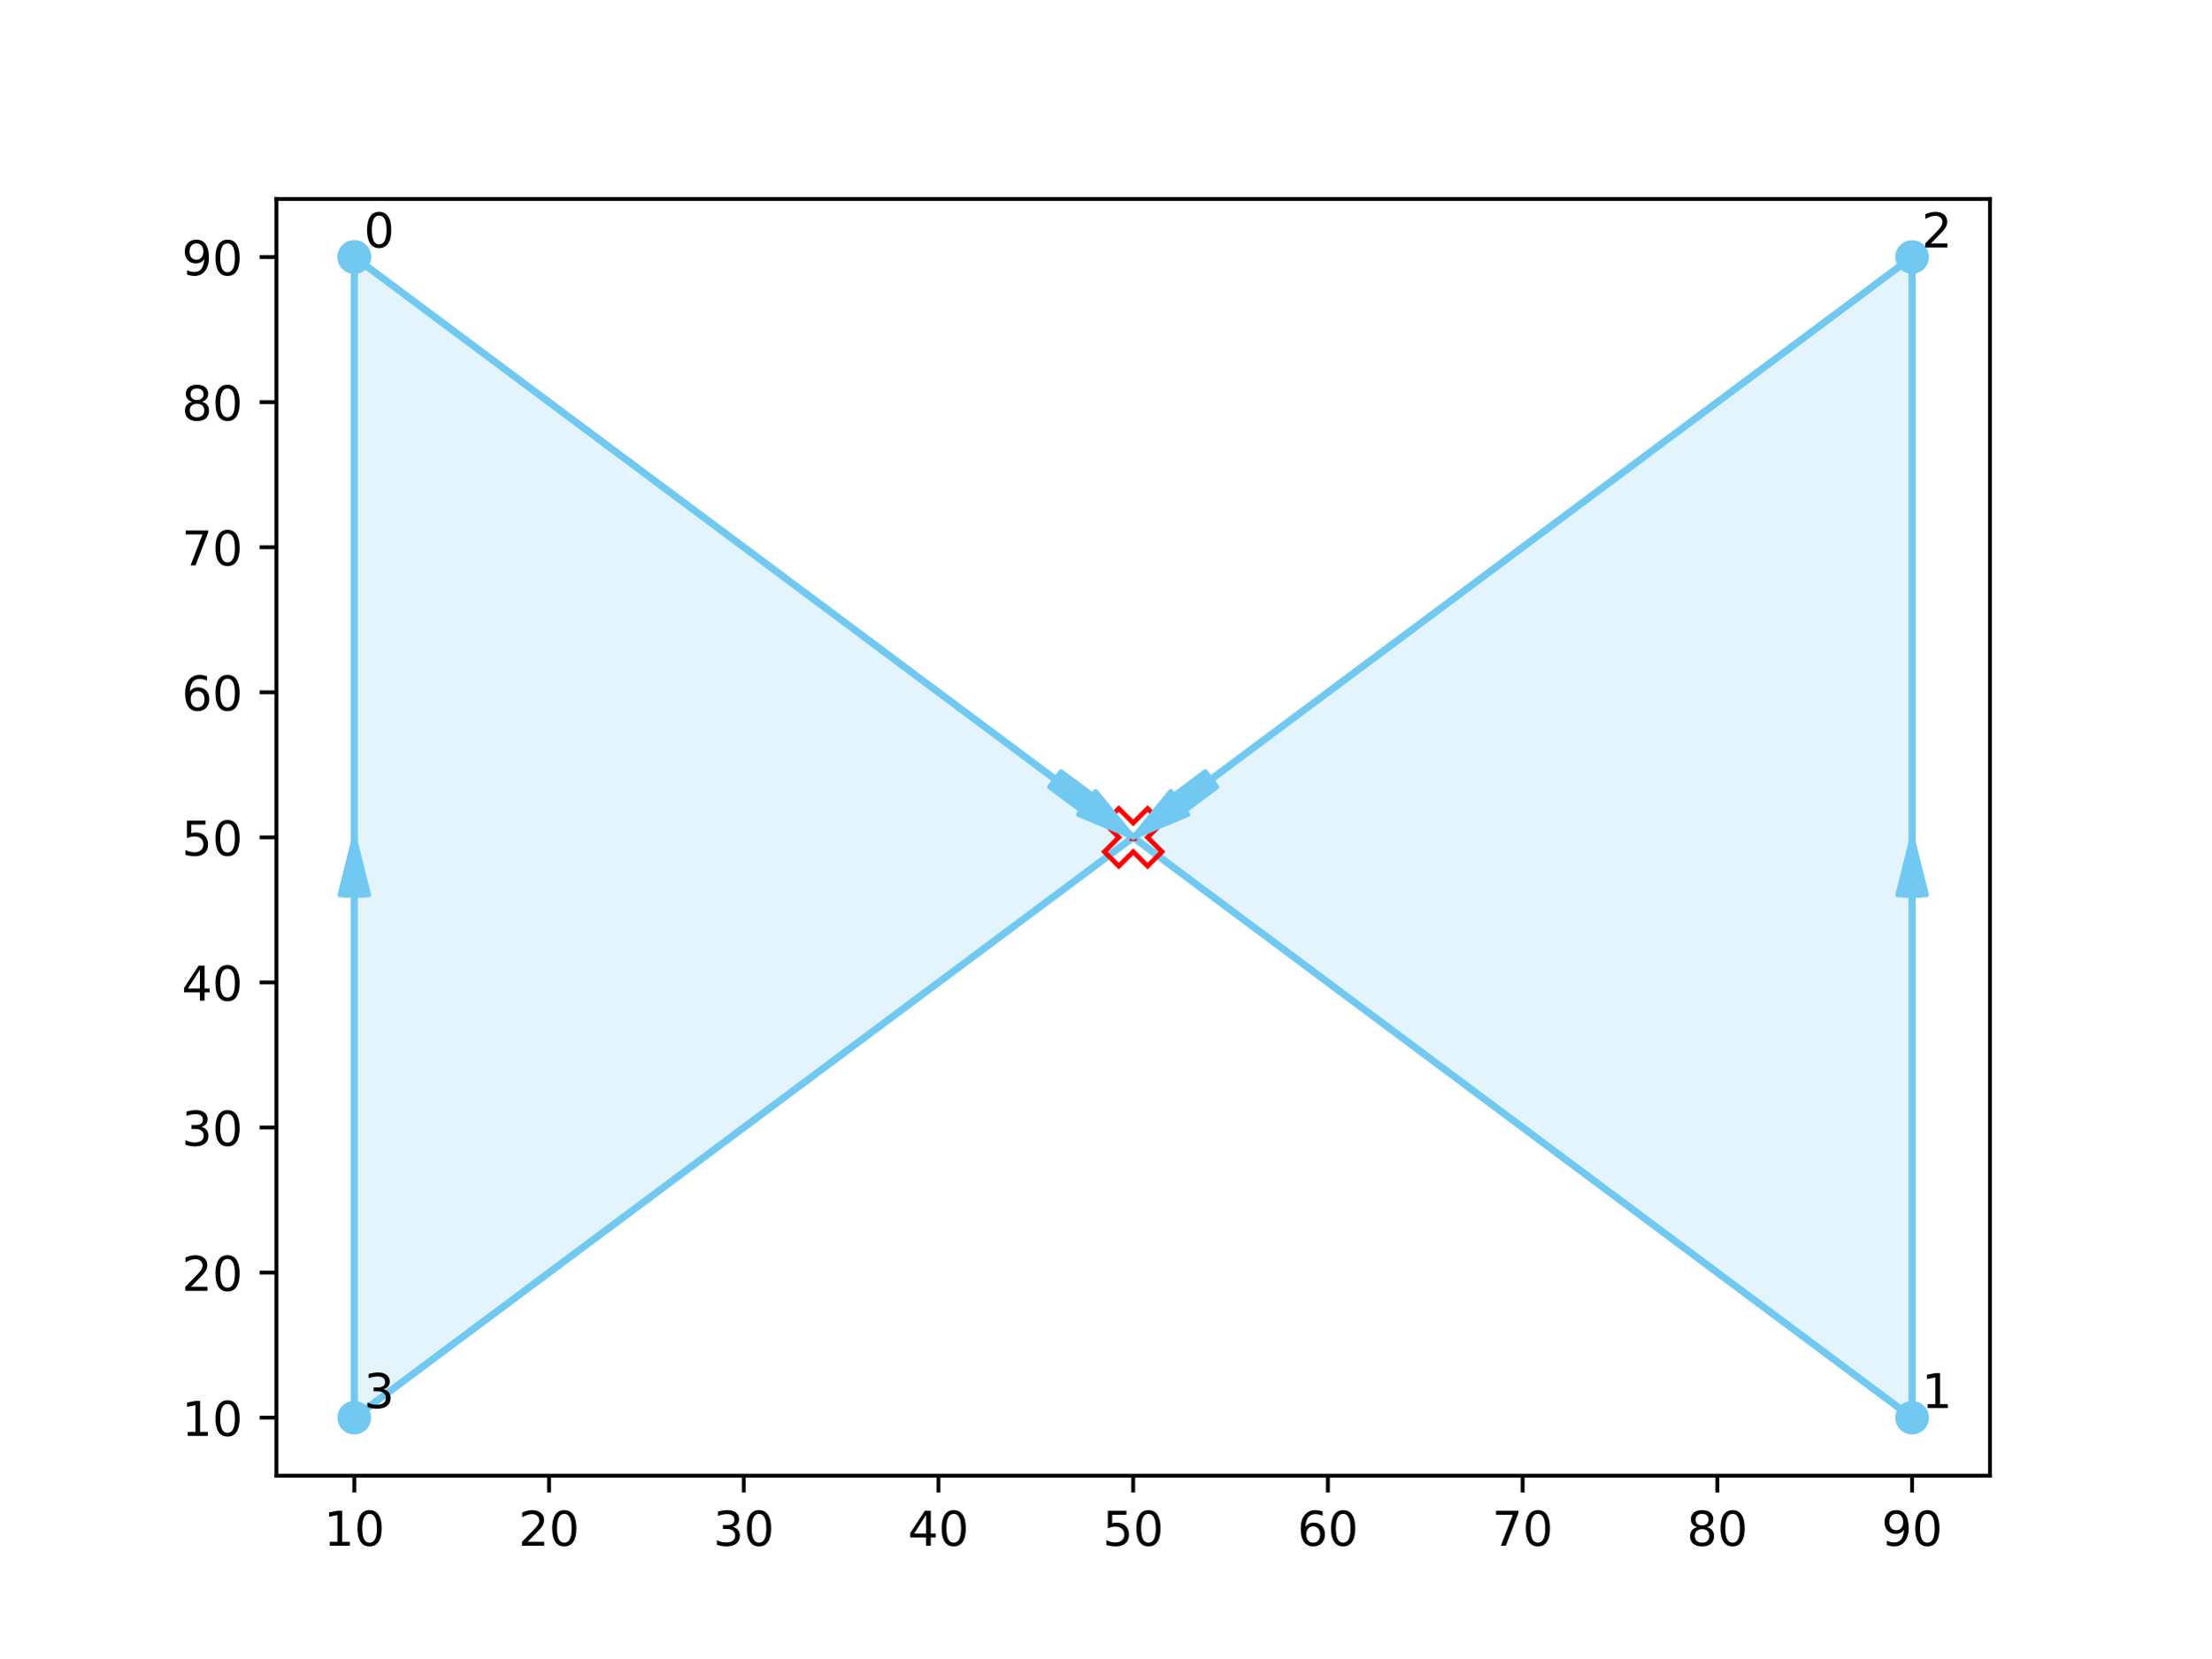
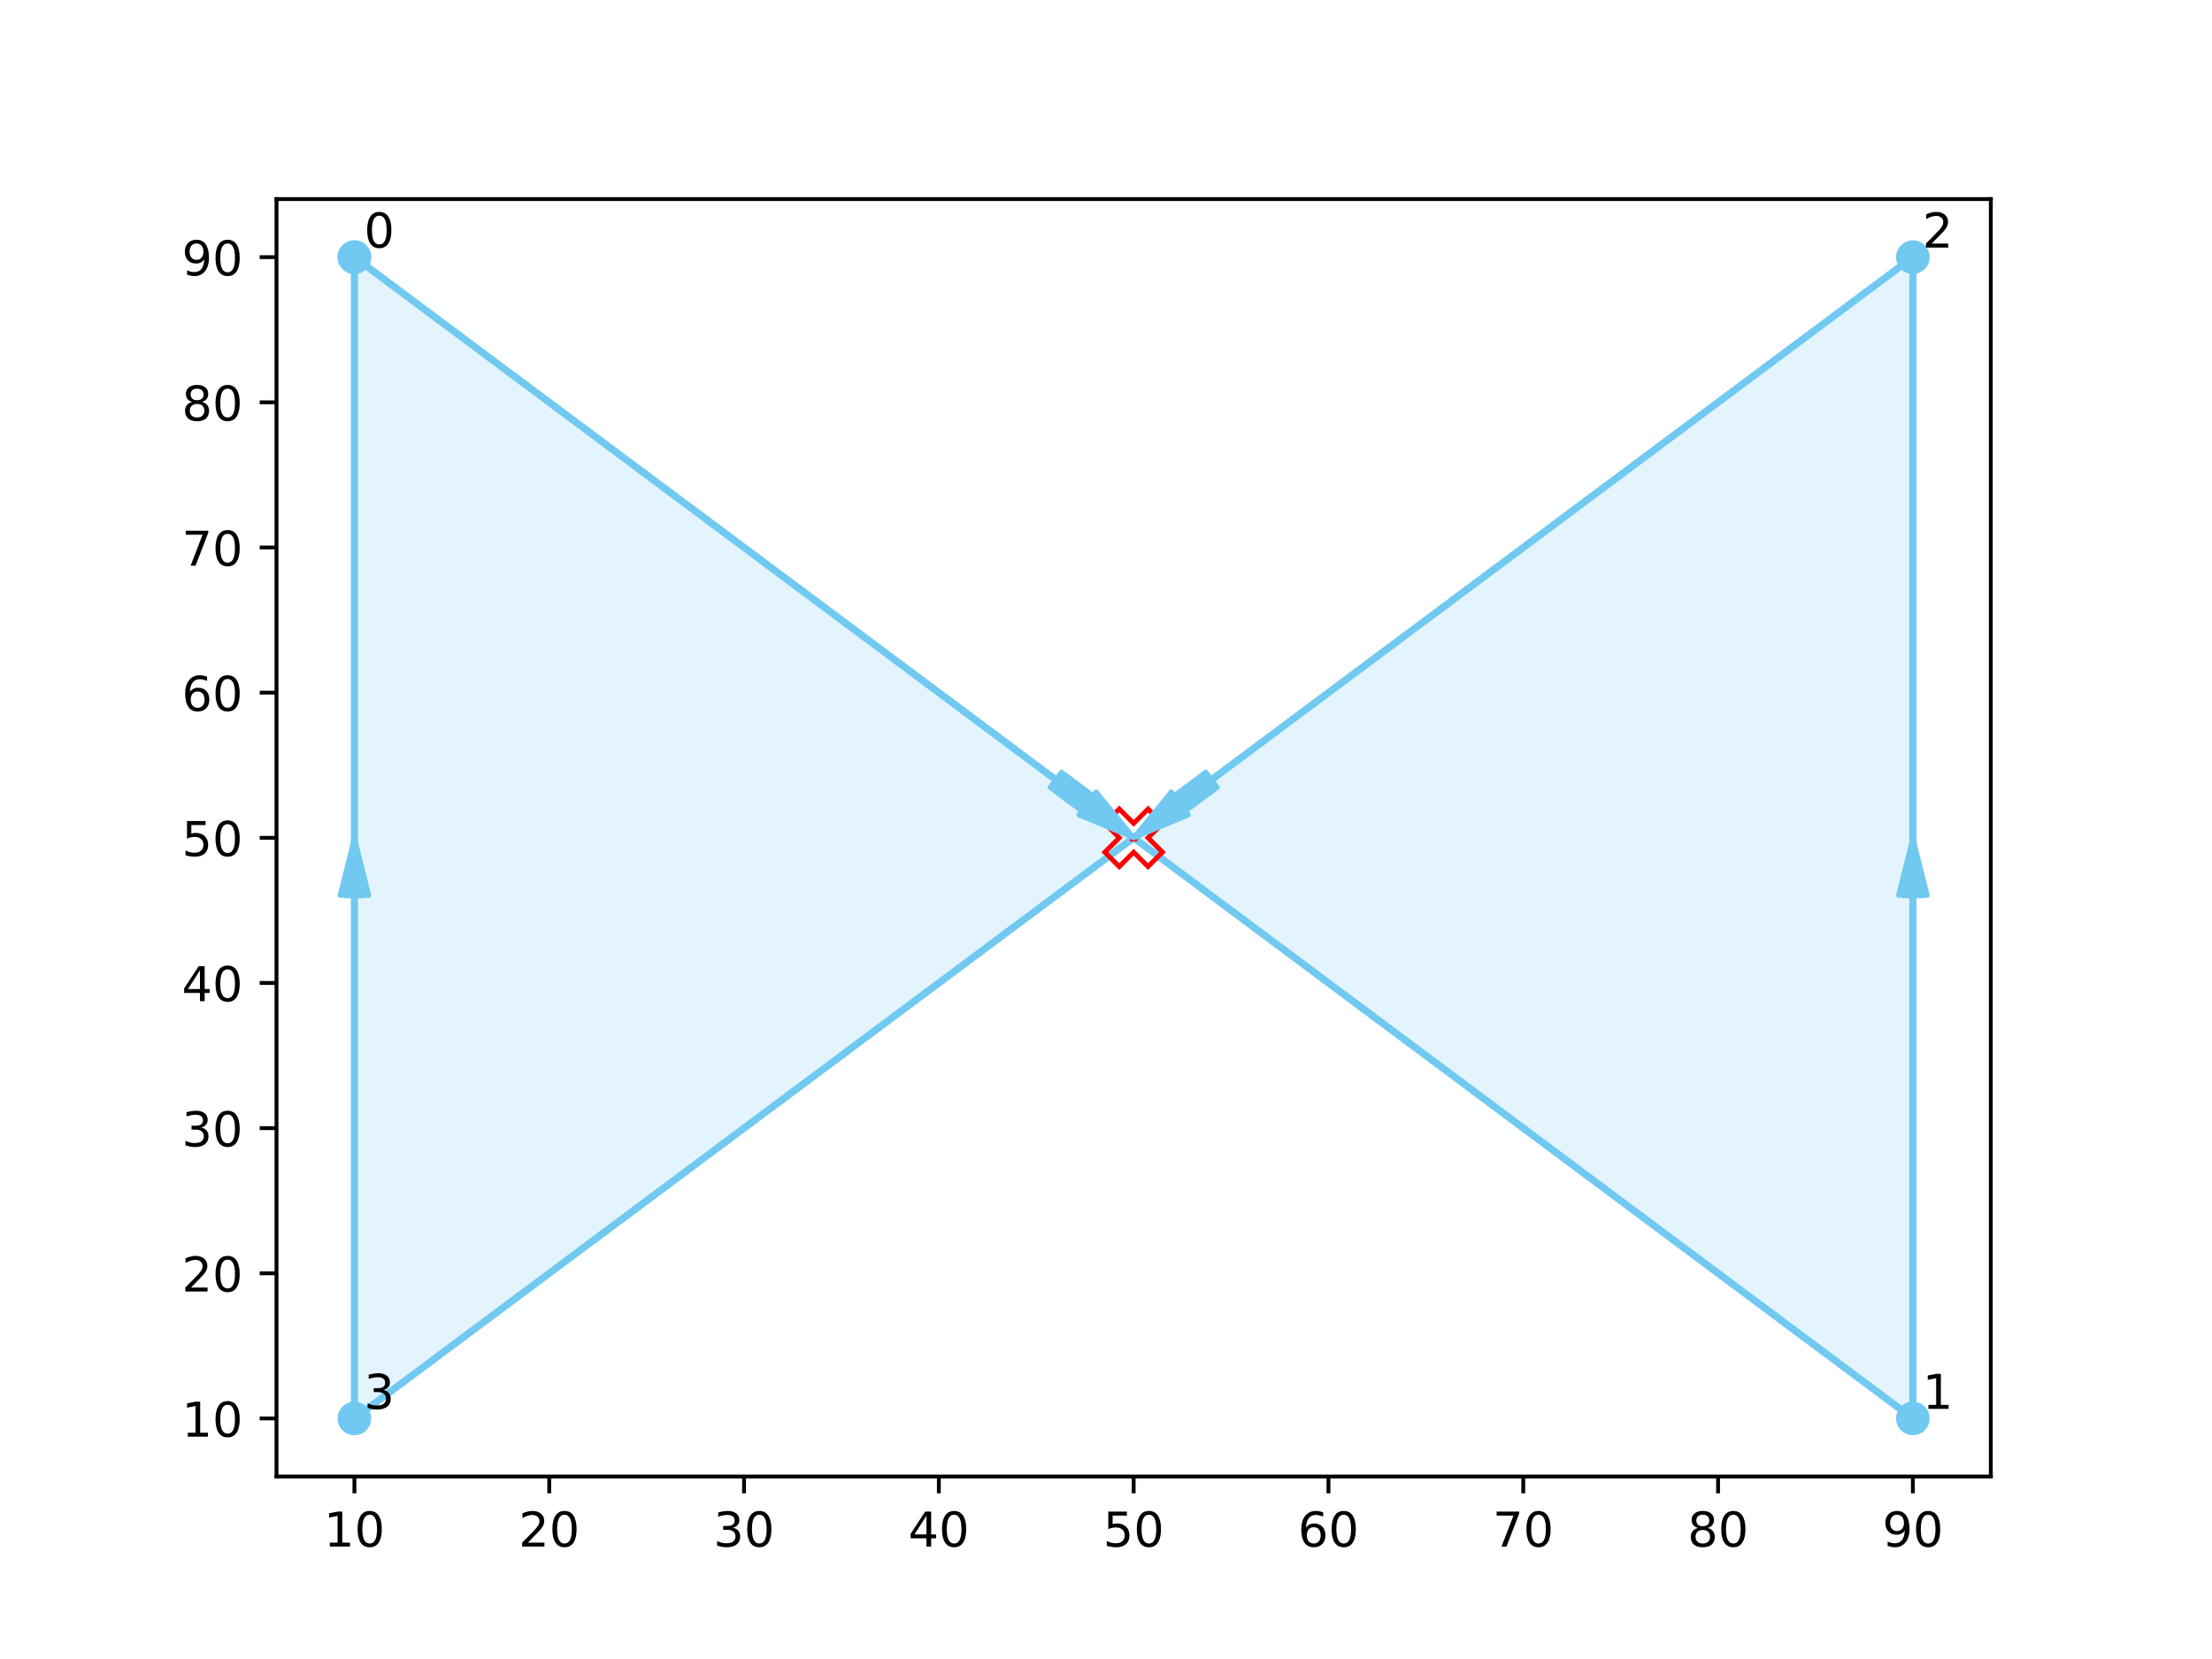
- <svg xmlns="http://www.w3.org/2000/svg" xmlns:xlink="http://www.w3.org/1999/xlink" width="460.8pt" height="345.6pt" viewBox="0 0 460.8 345.6" version="1.1">
+ <svg xmlns="http://www.w3.org/2000/svg" xmlns:xlink="http://www.w3.org/1999/xlink" width="614.4" height="460.8" version="1.1" viewBox="0 0 460.8 345.6">
  <defs>
-     <style type="text/css">*{stroke-linejoin: round; stroke-linecap: butt}</style>
+     <style type="text/css">*{stroke-linejoin:round;stroke-linecap:butt}</style>
  </defs>
  <g id="figure_1">
    <g id="patch_1">
-       <path d="M 0 345.6  L 460.8 345.6  L 460.8 0  L 0 0  L 0 345.6  z " style="fill: none" />
+       <path d="M 0 345.6 L 460.8 345.6 L 460.8 0 L 0 0 L 0 345.6 z" style="fill:none" />
    </g>
    <g id="axes_1">
      <g id="patch_2">
-         <path d="M 57.6 307.584  L 414.72 307.584  L 414.72 41.472  L 57.6 41.472  L 57.6 307.584  z " style="fill: none" />
+         <path d="M 57.6 307.584 L 414.72 307.584 L 414.72 41.472 L 57.6 41.472 L 57.6 307.584 z" style="fill:none" />
      </g>
      <g id="patch_3">
-         <path d="M 73.833 53.568  L 398.487 295.488  L 398.487 53.568  L 73.833 295.488  z " clip-path="url(#pf041de0069)" style="fill: #71c9f1; opacity: 0.2; stroke: #71c9f1; stroke-linejoin: miter" />
+         <path d="M 73.833 53.568 L 398.487 295.488 L 398.487 53.568 L 73.833 295.488 z" clip-path="url(#pf041de0069)" style="fill:#71c9f1;opacity:.2;stroke:#71c9f1;stroke-linejoin:miter" />
      </g>
      <g id="matplotlib.axis_1">
        <g id="xtick_1">
          <g id="line2d_1">
            <defs>
-               <path id="mf2d7b85105" d="M 0 0  L 0 3.5  " style="stroke: #000000; stroke-width: 0.8" />
+               <path id="mf2d7b85105" d="M 0 0 L 0 3.5" style="stroke:#000;stroke-width:.8" />
            </defs>
            <g>
-               <use xlink:href="#mf2d7b85105" x="73.833" y="307.584" style="stroke: #000000; stroke-width: 0.8" />
+               <use x="73.833" y="307.584" xlink:href="#mf2d7b85105" style="stroke:#000;stroke-width:.8" />
            </g>
          </g>
          <g id="text_1">
            <g transform="translate(67.47023 322.1824) scale(0.1 -0.1)">
              <defs>
-                 <path id="DejaVuSans-31" d="M 794 531  L 1825 531  L 1825 4091  L 703 3866  L 703 4441  L 1819 4666  L 2450 4666  L 2450 531  L 3481 531  L 3481 0  L 794 0  L 794 531  z " transform="scale(0.015625)" />
-                 <path id="DejaVuSans-30" d="M 2034 4250  Q 1547 4250 1301 3770  Q 1056 3291 1056 2328  Q 1056 1369 1301 889  Q 1547 409 2034 409  Q 2525 409 2770 889  Q 3016 1369 3016 2328  Q 3016 3291 2770 3770  Q 2525 4250 2034 4250  z M 2034 4750  Q 2819 4750 3233 4129  Q 3647 3509 3647 2328  Q 3647 1150 3233 529  Q 2819 -91 2034 -91  Q 1250 -91 836 529  Q 422 1150 422 2328  Q 422 3509 836 4129  Q 1250 4750 2034 4750  z " transform="scale(0.015625)" />
+                 <path id="DejaVuSans-31" d="M 794 531 L 1825 531 L 1825 4091 L 703 3866 L 703 4441 L 1819 4666 L 2450 4666 L 2450 531 L 3481 531 L 3481 0 L 794 0 L 794 531 z" transform="scale(0.015625)" />
+                 <path id="DejaVuSans-30" d="M 2034 4250 Q 1547 4250 1301 3770 Q 1056 3291 1056 2328 Q 1056 1369 1301 889 Q 1547 409 2034 409 Q 2525 409 2770 889 Q 3016 1369 3016 2328 Q 3016 3291 2770 3770 Q 2525 4250 2034 4250 z M 2034 4750 Q 2819 4750 3233 4129 Q 3647 3509 3647 2328 Q 3647 1150 3233 529 Q 2819 -91 2034 -91 Q 1250 -91 836 529 Q 422 1150 422 2328 Q 422 3509 836 4129 Q 1250 4750 2034 4750 z" transform="scale(0.015625)" />
              </defs>
              <use xlink:href="#DejaVuSans-31" />
-               <use xlink:href="#DejaVuSans-30" transform="translate(63.62305 0)" />
+               <use transform="translate(63.62305 0)" xlink:href="#DejaVuSans-30" />
            </g>
          </g>
        </g>
        <g id="xtick_2">
          <g id="line2d_2">
            <g>
-               <use xlink:href="#mf2d7b85105" x="114.415" y="307.584" style="stroke: #000000; stroke-width: 0.8" />
+               <use x="114.415" y="307.584" xlink:href="#mf2d7b85105" style="stroke:#000;stroke-width:.8" />
            </g>
          </g>
          <g id="text_2">
            <g transform="translate(108.052 322.1824) scale(0.1 -0.1)">
              <defs>
-                 <path id="DejaVuSans-32" d="M 1228 531  L 3431 531  L 3431 0  L 469 0  L 469 531  Q 828 903 1448 1529  Q 2069 2156 2228 2338  Q 2531 2678 2651 2914  Q 2772 3150 2772 3378  Q 2772 3750 2511 3984  Q 2250 4219 1831 4219  Q 1534 4219 1204 4116  Q 875 4013 500 3803  L 500 4441  Q 881 4594 1212 4672  Q 1544 4750 1819 4750  Q 2544 4750 2975 4387  Q 3406 4025 3406 3419  Q 3406 3131 3298 2873  Q 3191 2616 2906 2266  Q 2828 2175 2409 1742  Q 1991 1309 1228 531  z " transform="scale(0.015625)" />
+                 <path id="DejaVuSans-32" d="M 1228 531 L 3431 531 L 3431 0 L 469 0 L 469 531 Q 828 903 1448 1529 Q 2069 2156 2228 2338 Q 2531 2678 2651 2914 Q 2772 3150 2772 3378 Q 2772 3750 2511 3984 Q 2250 4219 1831 4219 Q 1534 4219 1204 4116 Q 875 4013 500 3803 L 500 4441 Q 881 4594 1212 4672 Q 1544 4750 1819 4750 Q 2544 4750 2975 4387 Q 3406 4025 3406 3419 Q 3406 3131 3298 2873 Q 3191 2616 2906 2266 Q 2828 2175 2409 1742 Q 1991 1309 1228 531 z" transform="scale(0.015625)" />
              </defs>
              <use xlink:href="#DejaVuSans-32" />
-               <use xlink:href="#DejaVuSans-30" transform="translate(63.62305 0)" />
+               <use transform="translate(63.62305 0)" xlink:href="#DejaVuSans-30" />
            </g>
          </g>
        </g>
        <g id="xtick_3">
          <g id="line2d_3">
            <g>
-               <use xlink:href="#mf2d7b85105" x="154.996" y="307.584" style="stroke: #000000; stroke-width: 0.8" />
+               <use x="154.996" y="307.584" xlink:href="#mf2d7b85105" style="stroke:#000;stroke-width:.8" />
            </g>
          </g>
          <g id="text_3">
            <g transform="translate(148.6339 322.1824) scale(0.1 -0.1)">
              <defs>
-                 <path id="DejaVuSans-33" d="M 2597 2516  Q 3050 2419 3304 2112  Q 3559 1806 3559 1356  Q 3559 666 3084 287  Q 2609 -91 1734 -91  Q 1441 -91 1130 -33  Q 819 25 488 141  L 488 750  Q 750 597 1062 519  Q 1375 441 1716 441  Q 2309 441 2620 675  Q 2931 909 2931 1356  Q 2931 1769 2642 2001  Q 2353 2234 1838 2234  L 1294 2234  L 1294 2753  L 1863 2753  Q 2328 2753 2575 2939  Q 2822 3125 2822 3475  Q 2822 3834 2567 4026  Q 2313 4219 1838 4219  Q 1578 4219 1281 4162  Q 984 4106 628 3988  L 628 4550  Q 988 4650 1302 4700  Q 1616 4750 1894 4750  Q 2613 4750 3031 4423  Q 3450 4097 3450 3541  Q 3450 3153 3228 2886  Q 3006 2619 2597 2516  z " transform="scale(0.015625)" />
+                 <path id="DejaVuSans-33" d="M 2597 2516 Q 3050 2419 3304 2112 Q 3559 1806 3559 1356 Q 3559 666 3084 287 Q 2609 -91 1734 -91 Q 1441 -91 1130 -33 Q 819 25 488 141 L 488 750 Q 750 597 1062 519 Q 1375 441 1716 441 Q 2309 441 2620 675 Q 2931 909 2931 1356 Q 2931 1769 2642 2001 Q 2353 2234 1838 2234 L 1294 2234 L 1294 2753 L 1863 2753 Q 2328 2753 2575 2939 Q 2822 3125 2822 3475 Q 2822 3834 2567 4026 Q 2313 4219 1838 4219 Q 1578 4219 1281 4162 Q 984 4106 628 3988 L 628 4550 Q 988 4650 1302 4700 Q 1616 4750 1894 4750 Q 2613 4750 3031 4423 Q 3450 4097 3450 3541 Q 3450 3153 3228 2886 Q 3006 2619 2597 2516 z" transform="scale(0.015625)" />
              </defs>
              <use xlink:href="#DejaVuSans-33" />
-               <use xlink:href="#DejaVuSans-30" transform="translate(63.62305 0)" />
+               <use transform="translate(63.62305 0)" xlink:href="#DejaVuSans-30" />
            </g>
          </g>
        </g>
        <g id="xtick_4">
          <g id="line2d_4">
            <g>
-               <use xlink:href="#mf2d7b85105" x="195.578" y="307.584" style="stroke: #000000; stroke-width: 0.8" />
+               <use x="195.578" y="307.584" xlink:href="#mf2d7b85105" style="stroke:#000;stroke-width:.8" />
            </g>
          </g>
          <g id="text_4">
            <g transform="translate(189.2157 322.1824) scale(0.1 -0.1)">
              <defs>
-                 <path id="DejaVuSans-34" d="M 2419 4116  L 825 1625  L 2419 1625  L 2419 4116  z M 2253 4666  L 3047 4666  L 3047 1625  L 3713 1625  L 3713 1100  L 3047 1100  L 3047 0  L 2419 0  L 2419 1100  L 313 1100  L 313 1709  L 2253 4666  z " transform="scale(0.015625)" />
+                 <path id="DejaVuSans-34" d="M 2419 4116 L 825 1625 L 2419 1625 L 2419 4116 z M 2253 4666 L 3047 4666 L 3047 1625 L 3713 1625 L 3713 1100 L 3047 1100 L 3047 0 L 2419 0 L 2419 1100 L 313 1100 L 313 1709 L 2253 4666 z" transform="scale(0.015625)" />
              </defs>
              <use xlink:href="#DejaVuSans-34" />
-               <use xlink:href="#DejaVuSans-30" transform="translate(63.62305 0)" />
+               <use transform="translate(63.62305 0)" xlink:href="#DejaVuSans-30" />
            </g>
          </g>
        </g>
        <g id="xtick_5">
          <g id="line2d_5">
            <g>
-               <use xlink:href="#mf2d7b85105" x="236.16" y="307.584" style="stroke: #000000; stroke-width: 0.8" />
+               <use x="236.16" y="307.584" xlink:href="#mf2d7b85105" style="stroke:#000;stroke-width:.8" />
            </g>
          </g>
          <g id="text_5">
            <g transform="translate(229.7975 322.1824) scale(0.1 -0.1)">
              <defs>
-                 <path id="DejaVuSans-35" d="M 691 4666  L 3169 4666  L 3169 4134  L 1269 4134  L 1269 2991  Q 1406 3038 1543 3061  Q 1681 3084 1819 3084  Q 2600 3084 3056 2656  Q 3513 2228 3513 1497  Q 3513 744 3044 326  Q 2575 -91 1722 -91  Q 1428 -91 1123 -41  Q 819 9 494 109  L 494 744  Q 775 591 1075 516  Q 1375 441 1709 441  Q 2250 441 2565 725  Q 2881 1009 2881 1497  Q 2881 1984 2565 2268  Q 2250 2553 1709 2553  Q 1456 2553 1204 2497  Q 953 2441 691 2322  L 691 4666  z " transform="scale(0.015625)" />
+                 <path id="DejaVuSans-35" d="M 691 4666 L 3169 4666 L 3169 4134 L 1269 4134 L 1269 2991 Q 1406 3038 1543 3061 Q 1681 3084 1819 3084 Q 2600 3084 3056 2656 Q 3513 2228 3513 1497 Q 3513 744 3044 326 Q 2575 -91 1722 -91 Q 1428 -91 1123 -41 Q 819 9 494 109 L 494 744 Q 775 591 1075 516 Q 1375 441 1709 441 Q 2250 441 2565 725 Q 2881 1009 2881 1497 Q 2881 1984 2565 2268 Q 2250 2553 1709 2553 Q 1456 2553 1204 2497 Q 953 2441 691 2322 L 691 4666 z" transform="scale(0.015625)" />
              </defs>
              <use xlink:href="#DejaVuSans-35" />
-               <use xlink:href="#DejaVuSans-30" transform="translate(63.62305 0)" />
+               <use transform="translate(63.62305 0)" xlink:href="#DejaVuSans-30" />
            </g>
          </g>
        </g>
        <g id="xtick_6">
          <g id="line2d_6">
            <g>
-               <use xlink:href="#mf2d7b85105" x="276.742" y="307.584" style="stroke: #000000; stroke-width: 0.8" />
+               <use x="276.742" y="307.584" xlink:href="#mf2d7b85105" style="stroke:#000;stroke-width:.8" />
            </g>
          </g>
          <g id="text_6">
            <g transform="translate(270.3793 322.1824) scale(0.1 -0.1)">
              <defs>
-                 <path id="DejaVuSans-36" d="M 2113 2584  Q 1688 2584 1439 2293  Q 1191 2003 1191 1497  Q 1191 994 1439 701  Q 1688 409 2113 409  Q 2538 409 2786 701  Q 3034 994 3034 1497  Q 3034 2003 2786 2293  Q 2538 2584 2113 2584  z M 3366 4563  L 3366 3988  Q 3128 4100 2886 4159  Q 2644 4219 2406 4219  Q 1781 4219 1451 3797  Q 1122 3375 1075 2522  Q 1259 2794 1537 2939  Q 1816 3084 2150 3084  Q 2853 3084 3261 2657  Q 3669 2231 3669 1497  Q 3669 778 3244 343  Q 2819 -91 2113 -91  Q 1303 -91 875 529  Q 447 1150 447 2328  Q 447 3434 972 4092  Q 1497 4750 2381 4750  Q 2619 4750 2861 4703  Q 3103 4656 3366 4563  z " transform="scale(0.015625)" />
+                 <path id="DejaVuSans-36" d="M 2113 2584 Q 1688 2584 1439 2293 Q 1191 2003 1191 1497 Q 1191 994 1439 701 Q 1688 409 2113 409 Q 2538 409 2786 701 Q 3034 994 3034 1497 Q 3034 2003 2786 2293 Q 2538 2584 2113 2584 z M 3366 4563 L 3366 3988 Q 3128 4100 2886 4159 Q 2644 4219 2406 4219 Q 1781 4219 1451 3797 Q 1122 3375 1075 2522 Q 1259 2794 1537 2939 Q 1816 3084 2150 3084 Q 2853 3084 3261 2657 Q 3669 2231 3669 1497 Q 3669 778 3244 343 Q 2819 -91 2113 -91 Q 1303 -91 875 529 Q 447 1150 447 2328 Q 447 3434 972 4092 Q 1497 4750 2381 4750 Q 2619 4750 2861 4703 Q 3103 4656 3366 4563 z" transform="scale(0.015625)" />
              </defs>
              <use xlink:href="#DejaVuSans-36" />
-               <use xlink:href="#DejaVuSans-30" transform="translate(63.62305 0)" />
+               <use transform="translate(63.62305 0)" xlink:href="#DejaVuSans-30" />
            </g>
          </g>
        </g>
        <g id="xtick_7">
          <g id="line2d_7">
            <g>
-               <use xlink:href="#mf2d7b85105" x="317.324" y="307.584" style="stroke: #000000; stroke-width: 0.8" />
+               <use x="317.324" y="307.584" xlink:href="#mf2d7b85105" style="stroke:#000;stroke-width:.8" />
            </g>
          </g>
          <g id="text_7">
            <g transform="translate(310.9611 322.1824) scale(0.1 -0.1)">
              <defs>
-                 <path id="DejaVuSans-37" d="M 525 4666  L 3525 4666  L 3525 4397  L 1831 0  L 1172 0  L 2766 4134  L 525 4134  L 525 4666  z " transform="scale(0.015625)" />
+                 <path id="DejaVuSans-37" d="M 525 4666 L 3525 4666 L 3525 4397 L 1831 0 L 1172 0 L 2766 4134 L 525 4134 L 525 4666 z" transform="scale(0.015625)" />
              </defs>
              <use xlink:href="#DejaVuSans-37" />
-               <use xlink:href="#DejaVuSans-30" transform="translate(63.62305 0)" />
+               <use transform="translate(63.62305 0)" xlink:href="#DejaVuSans-30" />
            </g>
          </g>
        </g>
        <g id="xtick_8">
          <g id="line2d_8">
            <g>
-               <use xlink:href="#mf2d7b85105" x="357.905" y="307.584" style="stroke: #000000; stroke-width: 0.8" />
+               <use x="357.905" y="307.584" xlink:href="#mf2d7b85105" style="stroke:#000;stroke-width:.8" />
            </g>
          </g>
          <g id="text_8">
            <g transform="translate(351.543 322.1824) scale(0.1 -0.1)">
              <defs>
-                 <path id="DejaVuSans-38" d="M 2034 2216  Q 1584 2216 1326 1975  Q 1069 1734 1069 1313  Q 1069 891 1326 650  Q 1584 409 2034 409  Q 2484 409 2743 651  Q 3003 894 3003 1313  Q 3003 1734 2745 1975  Q 2488 2216 2034 2216  z M 1403 2484  Q 997 2584 770 2862  Q 544 3141 544 3541  Q 544 4100 942 4425  Q 1341 4750 2034 4750  Q 2731 4750 3128 4425  Q 3525 4100 3525 3541  Q 3525 3141 3298 2862  Q 3072 2584 2669 2484  Q 3125 2378 3379 2068  Q 3634 1759 3634 1313  Q 3634 634 3220 271  Q 2806 -91 2034 -91  Q 1263 -91 848 271  Q 434 634 434 1313  Q 434 1759 690 2068  Q 947 2378 1403 2484  z M 1172 3481  Q 1172 3119 1398 2916  Q 1625 2713 2034 2713  Q 2441 2713 2670 2916  Q 2900 3119 2900 3481  Q 2900 3844 2670 4047  Q 2441 4250 2034 4250  Q 1625 4250 1398 4047  Q 1172 3844 1172 3481  z " transform="scale(0.015625)" />
+                 <path id="DejaVuSans-38" d="M 2034 2216 Q 1584 2216 1326 1975 Q 1069 1734 1069 1313 Q 1069 891 1326 650 Q 1584 409 2034 409 Q 2484 409 2743 651 Q 3003 894 3003 1313 Q 3003 1734 2745 1975 Q 2488 2216 2034 2216 z M 1403 2484 Q 997 2584 770 2862 Q 544 3141 544 3541 Q 544 4100 942 4425 Q 1341 4750 2034 4750 Q 2731 4750 3128 4425 Q 3525 4100 3525 3541 Q 3525 3141 3298 2862 Q 3072 2584 2669 2484 Q 3125 2378 3379 2068 Q 3634 1759 3634 1313 Q 3634 634 3220 271 Q 2806 -91 2034 -91 Q 1263 -91 848 271 Q 434 634 434 1313 Q 434 1759 690 2068 Q 947 2378 1403 2484 z M 1172 3481 Q 1172 3119 1398 2916 Q 1625 2713 2034 2713 Q 2441 2713 2670 2916 Q 2900 3119 2900 3481 Q 2900 3844 2670 4047 Q 2441 4250 2034 4250 Q 1625 4250 1398 4047 Q 1172 3844 1172 3481 z" transform="scale(0.015625)" />
              </defs>
              <use xlink:href="#DejaVuSans-38" />
-               <use xlink:href="#DejaVuSans-30" transform="translate(63.62305 0)" />
+               <use transform="translate(63.62305 0)" xlink:href="#DejaVuSans-30" />
            </g>
          </g>
        </g>
        <g id="xtick_9">
          <g id="line2d_9">
            <g>
-               <use xlink:href="#mf2d7b85105" x="398.487" y="307.584" style="stroke: #000000; stroke-width: 0.8" />
+               <use x="398.487" y="307.584" xlink:href="#mf2d7b85105" style="stroke:#000;stroke-width:.8" />
            </g>
          </g>
          <g id="text_9">
            <g transform="translate(392.1248 322.1824) scale(0.1 -0.1)">
              <defs>
-                 <path id="DejaVuSans-39" d="M 703 97  L 703 672  Q 941 559 1184 500  Q 1428 441 1663 441  Q 2288 441 2617 861  Q 2947 1281 2994 2138  Q 2813 1869 2534 1725  Q 2256 1581 1919 1581  Q 1219 1581 811 2004  Q 403 2428 403 3163  Q 403 3881 828 4315  Q 1253 4750 1959 4750  Q 2769 4750 3195 4129  Q 3622 3509 3622 2328  Q 3622 1225 3098 567  Q 2575 -91 1691 -91  Q 1453 -91 1209 -44  Q 966 3 703 97  z M 1959 2075  Q 2384 2075 2632 2365  Q 2881 2656 2881 3163  Q 2881 3666 2632 3958  Q 2384 4250 1959 4250  Q 1534 4250 1286 3958  Q 1038 3666 1038 3163  Q 1038 2656 1286 2365  Q 1534 2075 1959 2075  z " transform="scale(0.015625)" />
+                 <path id="DejaVuSans-39" d="M 703 97 L 703 672 Q 941 559 1184 500 Q 1428 441 1663 441 Q 2288 441 2617 861 Q 2947 1281 2994 2138 Q 2813 1869 2534 1725 Q 2256 1581 1919 1581 Q 1219 1581 811 2004 Q 403 2428 403 3163 Q 403 3881 828 4315 Q 1253 4750 1959 4750 Q 2769 4750 3195 4129 Q 3622 3509 3622 2328 Q 3622 1225 3098 567 Q 2575 -91 1691 -91 Q 1453 -91 1209 -44 Q 966 3 703 97 z M 1959 2075 Q 2384 2075 2632 2365 Q 2881 2656 2881 3163 Q 2881 3666 2632 3958 Q 2384 4250 1959 4250 Q 1534 4250 1286 3958 Q 1038 3666 1038 3163 Q 1038 2656 1286 2365 Q 1534 2075 1959 2075 z" transform="scale(0.015625)" />
              </defs>
              <use xlink:href="#DejaVuSans-39" />
-               <use xlink:href="#DejaVuSans-30" transform="translate(63.62305 0)" />
+               <use transform="translate(63.62305 0)" xlink:href="#DejaVuSans-30" />
            </g>
          </g>
        </g>
      </g>
      <g id="matplotlib.axis_2">
        <g id="ytick_1">
          <g id="line2d_10">
            <defs>
-               <path id="m45ec78c492" d="M 0 0  L -3.5 0  " style="stroke: #000000; stroke-width: 0.8" />
+               <path id="m45ec78c492" d="M 0 0 L -3.5 0" style="stroke:#000;stroke-width:.8" />
            </defs>
            <g>
-               <use xlink:href="#m45ec78c492" x="57.6" y="295.488" style="stroke: #000000; stroke-width: 0.8" />
+               <use x="57.6" y="295.488" xlink:href="#m45ec78c492" style="stroke:#000;stroke-width:.8" />
            </g>
          </g>
          <g id="text_10">
            <g transform="translate(37.875 299.2872) scale(0.1 -0.1)">
              <use xlink:href="#DejaVuSans-31" />
-               <use xlink:href="#DejaVuSans-30" transform="translate(63.62305 0)" />
+               <use transform="translate(63.62305 0)" xlink:href="#DejaVuSans-30" />
            </g>
          </g>
        </g>
        <g id="ytick_2">
          <g id="line2d_11">
            <g>
-               <use xlink:href="#m45ec78c492" x="57.6" y="265.248" style="stroke: #000000; stroke-width: 0.8" />
+               <use x="57.6" y="265.248" xlink:href="#m45ec78c492" style="stroke:#000;stroke-width:.8" />
            </g>
          </g>
          <g id="text_11">
            <g transform="translate(37.875 269.0472) scale(0.1 -0.1)">
              <use xlink:href="#DejaVuSans-32" />
-               <use xlink:href="#DejaVuSans-30" transform="translate(63.62305 0)" />
+               <use transform="translate(63.62305 0)" xlink:href="#DejaVuSans-30" />
            </g>
          </g>
        </g>
        <g id="ytick_3">
          <g id="line2d_12">
            <g>
-               <use xlink:href="#m45ec78c492" x="57.6" y="235.008" style="stroke: #000000; stroke-width: 0.8" />
+               <use x="57.6" y="235.008" xlink:href="#m45ec78c492" style="stroke:#000;stroke-width:.8" />
            </g>
          </g>
          <g id="text_12">
            <g transform="translate(37.875 238.8072) scale(0.1 -0.1)">
              <use xlink:href="#DejaVuSans-33" />
-               <use xlink:href="#DejaVuSans-30" transform="translate(63.62305 0)" />
+               <use transform="translate(63.62305 0)" xlink:href="#DejaVuSans-30" />
            </g>
          </g>
        </g>
        <g id="ytick_4">
          <g id="line2d_13">
            <g>
-               <use xlink:href="#m45ec78c492" x="57.6" y="204.768" style="stroke: #000000; stroke-width: 0.8" />
+               <use x="57.6" y="204.768" xlink:href="#m45ec78c492" style="stroke:#000;stroke-width:.8" />
            </g>
          </g>
          <g id="text_13">
            <g transform="translate(37.875 208.5672) scale(0.1 -0.1)">
              <use xlink:href="#DejaVuSans-34" />
-               <use xlink:href="#DejaVuSans-30" transform="translate(63.62305 0)" />
+               <use transform="translate(63.62305 0)" xlink:href="#DejaVuSans-30" />
            </g>
          </g>
        </g>
        <g id="ytick_5">
          <g id="line2d_14">
            <g>
-               <use xlink:href="#m45ec78c492" x="57.6" y="174.528" style="stroke: #000000; stroke-width: 0.8" />
+               <use x="57.6" y="174.528" xlink:href="#m45ec78c492" style="stroke:#000;stroke-width:.8" />
            </g>
          </g>
          <g id="text_14">
            <g transform="translate(37.875 178.3272) scale(0.1 -0.1)">
              <use xlink:href="#DejaVuSans-35" />
-               <use xlink:href="#DejaVuSans-30" transform="translate(63.62305 0)" />
+               <use transform="translate(63.62305 0)" xlink:href="#DejaVuSans-30" />
            </g>
          </g>
        </g>
        <g id="ytick_6">
          <g id="line2d_15">
            <g>
-               <use xlink:href="#m45ec78c492" x="57.6" y="144.288" style="stroke: #000000; stroke-width: 0.8" />
+               <use x="57.6" y="144.288" xlink:href="#m45ec78c492" style="stroke:#000;stroke-width:.8" />
            </g>
          </g>
          <g id="text_15">
            <g transform="translate(37.875 148.0872) scale(0.1 -0.1)">
              <use xlink:href="#DejaVuSans-36" />
-               <use xlink:href="#DejaVuSans-30" transform="translate(63.62305 0)" />
+               <use transform="translate(63.62305 0)" xlink:href="#DejaVuSans-30" />
            </g>
          </g>
        </g>
        <g id="ytick_7">
          <g id="line2d_16">
            <g>
-               <use xlink:href="#m45ec78c492" x="57.6" y="114.048" style="stroke: #000000; stroke-width: 0.8" />
+               <use x="57.6" y="114.048" xlink:href="#m45ec78c492" style="stroke:#000;stroke-width:.8" />
            </g>
          </g>
          <g id="text_16">
            <g transform="translate(37.875 117.8472) scale(0.1 -0.1)">
              <use xlink:href="#DejaVuSans-37" />
-               <use xlink:href="#DejaVuSans-30" transform="translate(63.62305 0)" />
+               <use transform="translate(63.62305 0)" xlink:href="#DejaVuSans-30" />
            </g>
          </g>
        </g>
        <g id="ytick_8">
          <g id="line2d_17">
            <g>
-               <use xlink:href="#m45ec78c492" x="57.6" y="83.808" style="stroke: #000000; stroke-width: 0.8" />
+               <use x="57.6" y="83.808" xlink:href="#m45ec78c492" style="stroke:#000;stroke-width:.8" />
            </g>
          </g>
          <g id="text_17">
            <g transform="translate(37.875 87.60722) scale(0.1 -0.1)">
              <use xlink:href="#DejaVuSans-38" />
-               <use xlink:href="#DejaVuSans-30" transform="translate(63.62305 0)" />
+               <use transform="translate(63.62305 0)" xlink:href="#DejaVuSans-30" />
            </g>
          </g>
        </g>
        <g id="ytick_9">
          <g id="line2d_18">
            <g>
-               <use xlink:href="#m45ec78c492" x="57.6" y="53.568" style="stroke: #000000; stroke-width: 0.8" />
+               <use x="57.6" y="53.568" xlink:href="#m45ec78c492" style="stroke:#000;stroke-width:.8" />
            </g>
          </g>
          <g id="text_18">
            <g transform="translate(37.875 57.36722) scale(0.1 -0.1)">
              <use xlink:href="#DejaVuSans-39" />
-               <use xlink:href="#DejaVuSans-30" transform="translate(63.62305 0)" />
+               <use transform="translate(63.62305 0)" xlink:href="#DejaVuSans-30" />
            </g>
          </g>
        </g>
      </g>
      <g id="line2d_19">
-         <path d="M 73.833 53.568  L 398.487 295.488  L 398.487 53.568  L 73.833 295.488  L 73.833 53.568  " clip-path="url(#pf041de0069)" style="fill: none; stroke: #71c9f1; stroke-width: 1.5; stroke-linecap: square" />
+         <path d="M 73.833 53.568 L 398.487 295.488 L 398.487 53.568 L 73.833 295.488 L 73.833 53.568" clip-path="url(#pf041de0069)" style="fill:none;stroke:#71c9f1;stroke-width:1.5;stroke-linecap:square" />
        <defs>
-           <path id="m3243a93101" d="M 0 3  C 0.796 3 1.559 2.684 2.121 2.121  C 2.684 1.559 3 0.796 3 0  C 3 -0.796 2.684 -1.559 2.121 -2.121  C 1.559 -2.684 0.796 -3 0 -3  C -0.796 -3 -1.559 -2.684 -2.121 -2.121  C -2.684 -1.559 -3 -0.796 -3 0  C -3 0.796 -2.684 1.559 -2.121 2.121  C -1.559 2.684 -0.796 3 0 3  z " style="stroke: #71c9f1" />
+           <path id="m3243a93101" d="M 0 3 C 0.796 3 1.559 2.684 2.121 2.121 C 2.684 1.559 3 0.796 3 0 C 3 -0.796 2.684 -1.559 2.121 -2.121 C 1.559 -2.684 0.796 -3 0 -3 C -0.796 -3 -1.559 -2.684 -2.121 -2.121 C -2.684 -1.559 -3 -0.796 -3 0 C -3 0.796 -2.684 1.559 -2.121 2.121 C -1.559 2.684 -0.796 3 0 3 z" style="stroke:#71c9f1" />
        </defs>
        <g clip-path="url(#pf041de0069)">
-           <use xlink:href="#m3243a93101" x="73.833" y="53.568" style="fill: #71c9f1; stroke: #71c9f1" />
-           <use xlink:href="#m3243a93101" x="398.487" y="295.488" style="fill: #71c9f1; stroke: #71c9f1" />
-           <use xlink:href="#m3243a93101" x="398.487" y="53.568" style="fill: #71c9f1; stroke: #71c9f1" />
-           <use xlink:href="#m3243a93101" x="73.833" y="295.488" style="fill: #71c9f1; stroke: #71c9f1" />
-           <use xlink:href="#m3243a93101" x="73.833" y="53.568" style="fill: #71c9f1; stroke: #71c9f1" />
+           <use x="73.833" y="53.568" xlink:href="#m3243a93101" style="fill:#71c9f1;stroke:#71c9f1" />
+           <use x="398.487" y="295.488" xlink:href="#m3243a93101" style="fill:#71c9f1;stroke:#71c9f1" />
+           <use x="398.487" y="53.568" xlink:href="#m3243a93101" style="fill:#71c9f1;stroke:#71c9f1" />
+           <use x="73.833" y="295.488" xlink:href="#m3243a93101" style="fill:#71c9f1;stroke:#71c9f1" />
+           <use x="73.833" y="53.568" xlink:href="#m3243a93101" style="fill:#71c9f1;stroke:#71c9f1" />
        </g>
      </g>
      <g id="line2d_20">
-         <path d="M 236.16 174.528  " clip-path="url(#pf041de0069)" style="fill: none; stroke: #ff0000; stroke-width: 1.5; stroke-linecap: square" />
+         <path d="M 236.16 174.528" clip-path="url(#pf041de0069)" style="fill:none;stroke:red;stroke-width:1.5;stroke-linecap:square" />
        <defs>
-           <path id="mfe46d738a0" d="M -3 6  L 0 3  L 3 6  L 6 3  L 3 0  L 6 -3  L 3 -6  L 0 -3  L -3 -6  L -6 -3  L -3 0  L -6 3  z " style="stroke: #ff0000; stroke-linejoin: miter" />
+           <path id="mfe46d738a0" d="M -3 6 L 0 3 L 3 6 L 6 3 L 3 0 L 6 -3 L 3 -6 L 0 -3 L -3 -6 L -6 -3 L -3 0 L -6 3 z" style="stroke:red;stroke-linejoin:miter" />
        </defs>
        <g clip-path="url(#pf041de0069)">
-           <use xlink:href="#mfe46d738a0" x="236.16" y="174.528" style="fill-opacity: 0; stroke: #ff0000; stroke-linejoin: miter" />
+           <use x="236.16" y="174.528" xlink:href="#mfe46d738a0" style="fill-opacity:0;stroke:red;stroke-linejoin:miter" />
        </g>
      </g>
      <g id="patch_4">
-         <path d="M 57.6 307.584  L 57.6 41.472  " style="fill: none; stroke: #000000; stroke-width: 0.8; stroke-linejoin: miter; stroke-linecap: square" />
+         <path d="M 57.6 307.584 L 57.6 41.472" style="fill:none;stroke:#000;stroke-width:.8;stroke-linejoin:miter;stroke-linecap:square" />
      </g>
      <g id="patch_5">
-         <path d="M 414.72 307.584  L 414.72 41.472  " style="fill: none; stroke: #000000; stroke-width: 0.8; stroke-linejoin: miter; stroke-linecap: square" />
+         <path d="M 414.72 307.584 L 414.72 41.472" style="fill:none;stroke:#000;stroke-width:.8;stroke-linejoin:miter;stroke-linecap:square" />
      </g>
      <g id="patch_6">
-         <path d="M 57.6 307.584  L 414.72 307.584  " style="fill: none; stroke: #000000; stroke-width: 0.8; stroke-linejoin: miter; stroke-linecap: square" />
+         <path d="M 57.6 307.584 L 414.72 307.584" style="fill:none;stroke:#000;stroke-width:.8;stroke-linejoin:miter;stroke-linecap:square" />
      </g>
      <g id="patch_7">
-         <path d="M 57.6 41.472  L 414.72 41.472  " style="fill: none; stroke: #000000; stroke-width: 0.8; stroke-linejoin: miter; stroke-linecap: square" />
+         <path d="M 57.6 41.472 L 414.72 41.472" style="fill:none;stroke:#000;stroke-width:.8;stroke-linejoin:miter;stroke-linecap:square" />
      </g>
      <g id="patch_8">
-         <path d="M 221.122 160.828  Q 224.429 163.293 227.737 165.757  L 228.334 164.955  Q 232.247 169.742 236.16 174.528  Q 230.455 172.147 224.749 169.766  L 225.347 168.964  Q 222.039 166.5 218.732 164.036  L 221.122 160.828  z " style="fill: #71c9f1; stroke: #71c9f1; stroke-linecap: round" />
+         <path d="M 221.122 160.828 Q 224.429 163.293 227.737 165.757 L 228.334 164.955 Q 232.247 169.742 236.16 174.528 Q 230.455 172.147 224.749 169.766 L 225.347 168.964 Q 222.039 166.5 218.732 164.036 L 221.122 160.828 z" style="fill:#71c9f1;stroke:#71c9f1;stroke-linecap:round" />
      </g>
      <g id="patch_9">
-         <path d="M 396.487 186.624  Q 396.487 186.575 396.487 186.527  L 395.487 186.527  Q 396.987 180.527 398.487 174.528  Q 399.987 180.527 401.487 186.527  L 400.487 186.527  Q 400.487 186.575 400.487 186.624  L 396.487 186.624  z " style="fill: #71c9f1; stroke: #71c9f1; stroke-linecap: round" />
+         <path d="M 396.487 186.624 Q 396.487 186.575 396.487 186.527 L 395.487 186.527 Q 396.987 180.527 398.487 174.528 Q 399.987 180.527 401.487 186.527 L 400.487 186.527 Q 400.487 186.575 400.487 186.624 L 396.487 186.624 z" style="fill:#71c9f1;stroke:#71c9f1;stroke-linecap:round" />
      </g>
      <g id="patch_10">
-         <path d="M 253.588 164.036  Q 250.281 166.5 246.973 168.964  L 247.571 169.766  Q 241.865 172.147 236.16 174.528  Q 240.073 169.742 243.986 164.955  L 244.583 165.757  Q 247.891 163.293 251.198 160.828  L 253.588 164.036  z " style="fill: #71c9f1; stroke: #71c9f1; stroke-linecap: round" />
+         <path d="M 253.588 164.036 Q 250.281 166.5 246.973 168.964 L 247.571 169.766 Q 241.865 172.147 236.16 174.528 Q 240.073 169.742 243.986 164.955 L 244.583 165.757 Q 247.891 163.293 251.198 160.828 L 253.588 164.036 z" style="fill:#71c9f1;stroke:#71c9f1;stroke-linecap:round" />
      </g>
      <g id="patch_11">
-         <path d="M 71.833 186.624  Q 71.833 186.575 71.833 186.527  L 70.833 186.527  Q 72.333 180.527 73.833 174.528  Q 75.333 180.527 76.833 186.527  L 75.833 186.527  Q 75.833 186.575 75.833 186.624  L 71.833 186.624  z " style="fill: #71c9f1; stroke: #71c9f1; stroke-linecap: round" />
+         <path d="M 71.833 186.624 Q 71.833 186.575 71.833 186.527 L 70.833 186.527 Q 72.333 180.527 73.833 174.528 Q 75.333 180.527 76.833 186.527 L 75.833 186.527 Q 75.833 186.575 75.833 186.624 L 71.833 186.624 z" style="fill:#71c9f1;stroke:#71c9f1;stroke-linecap:round" />
      </g>
      <g id="text_19">
        <g transform="translate(75.83273 51.568) scale(0.1 -0.1)">
          <use xlink:href="#DejaVuSans-30" />
        </g>
      </g>
      <g id="text_20">
        <g transform="translate(400.4873 293.488) scale(0.1 -0.1)">
          <use xlink:href="#DejaVuSans-31" />
        </g>
      </g>
      <g id="text_21">
        <g transform="translate(400.4873 51.568) scale(0.1 -0.1)">
          <use xlink:href="#DejaVuSans-32" />
        </g>
      </g>
      <g id="text_22">
        <g transform="translate(75.83273 293.488) scale(0.1 -0.1)">
          <use xlink:href="#DejaVuSans-33" />
        </g>
      </g>
    </g>
  </g>
  <defs>
    <clipPath id="pf041de0069">
-       <rect x="57.6" y="41.472" width="357.12" height="266.112" />
+       <rect width="357.12" height="266.112" x="57.6" y="41.472" />
    </clipPath>
  </defs>
</svg>
